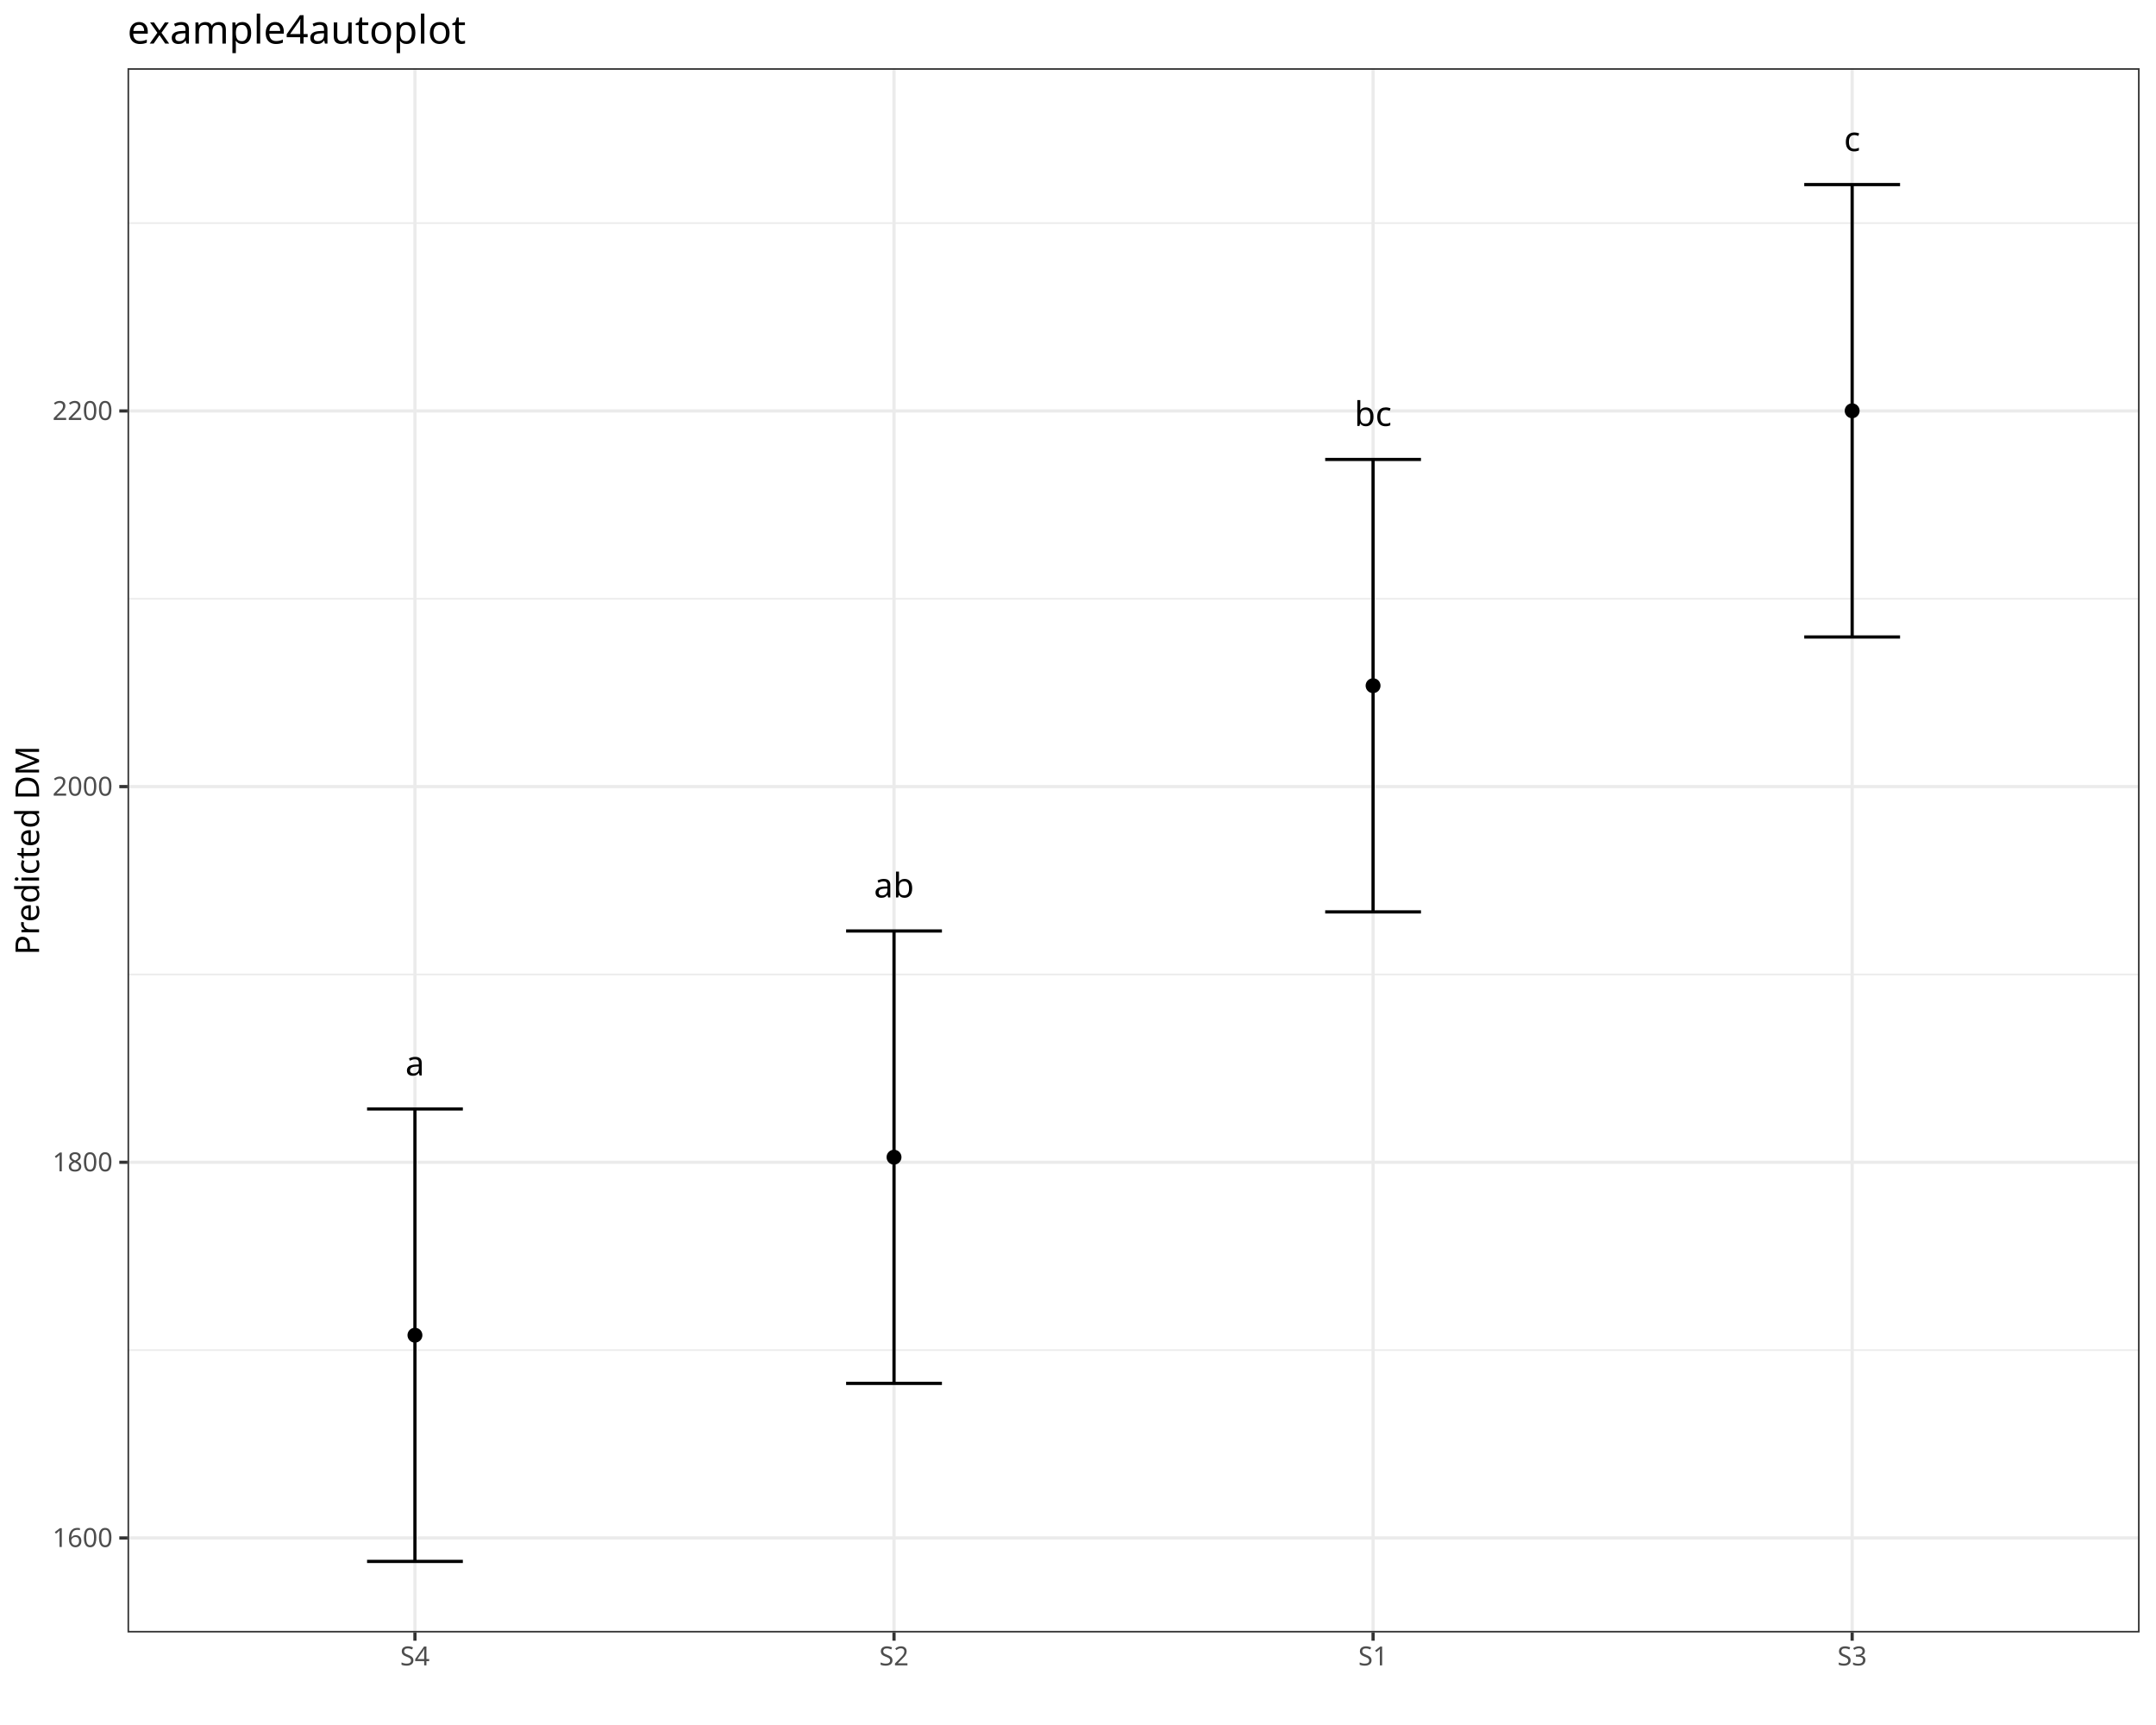
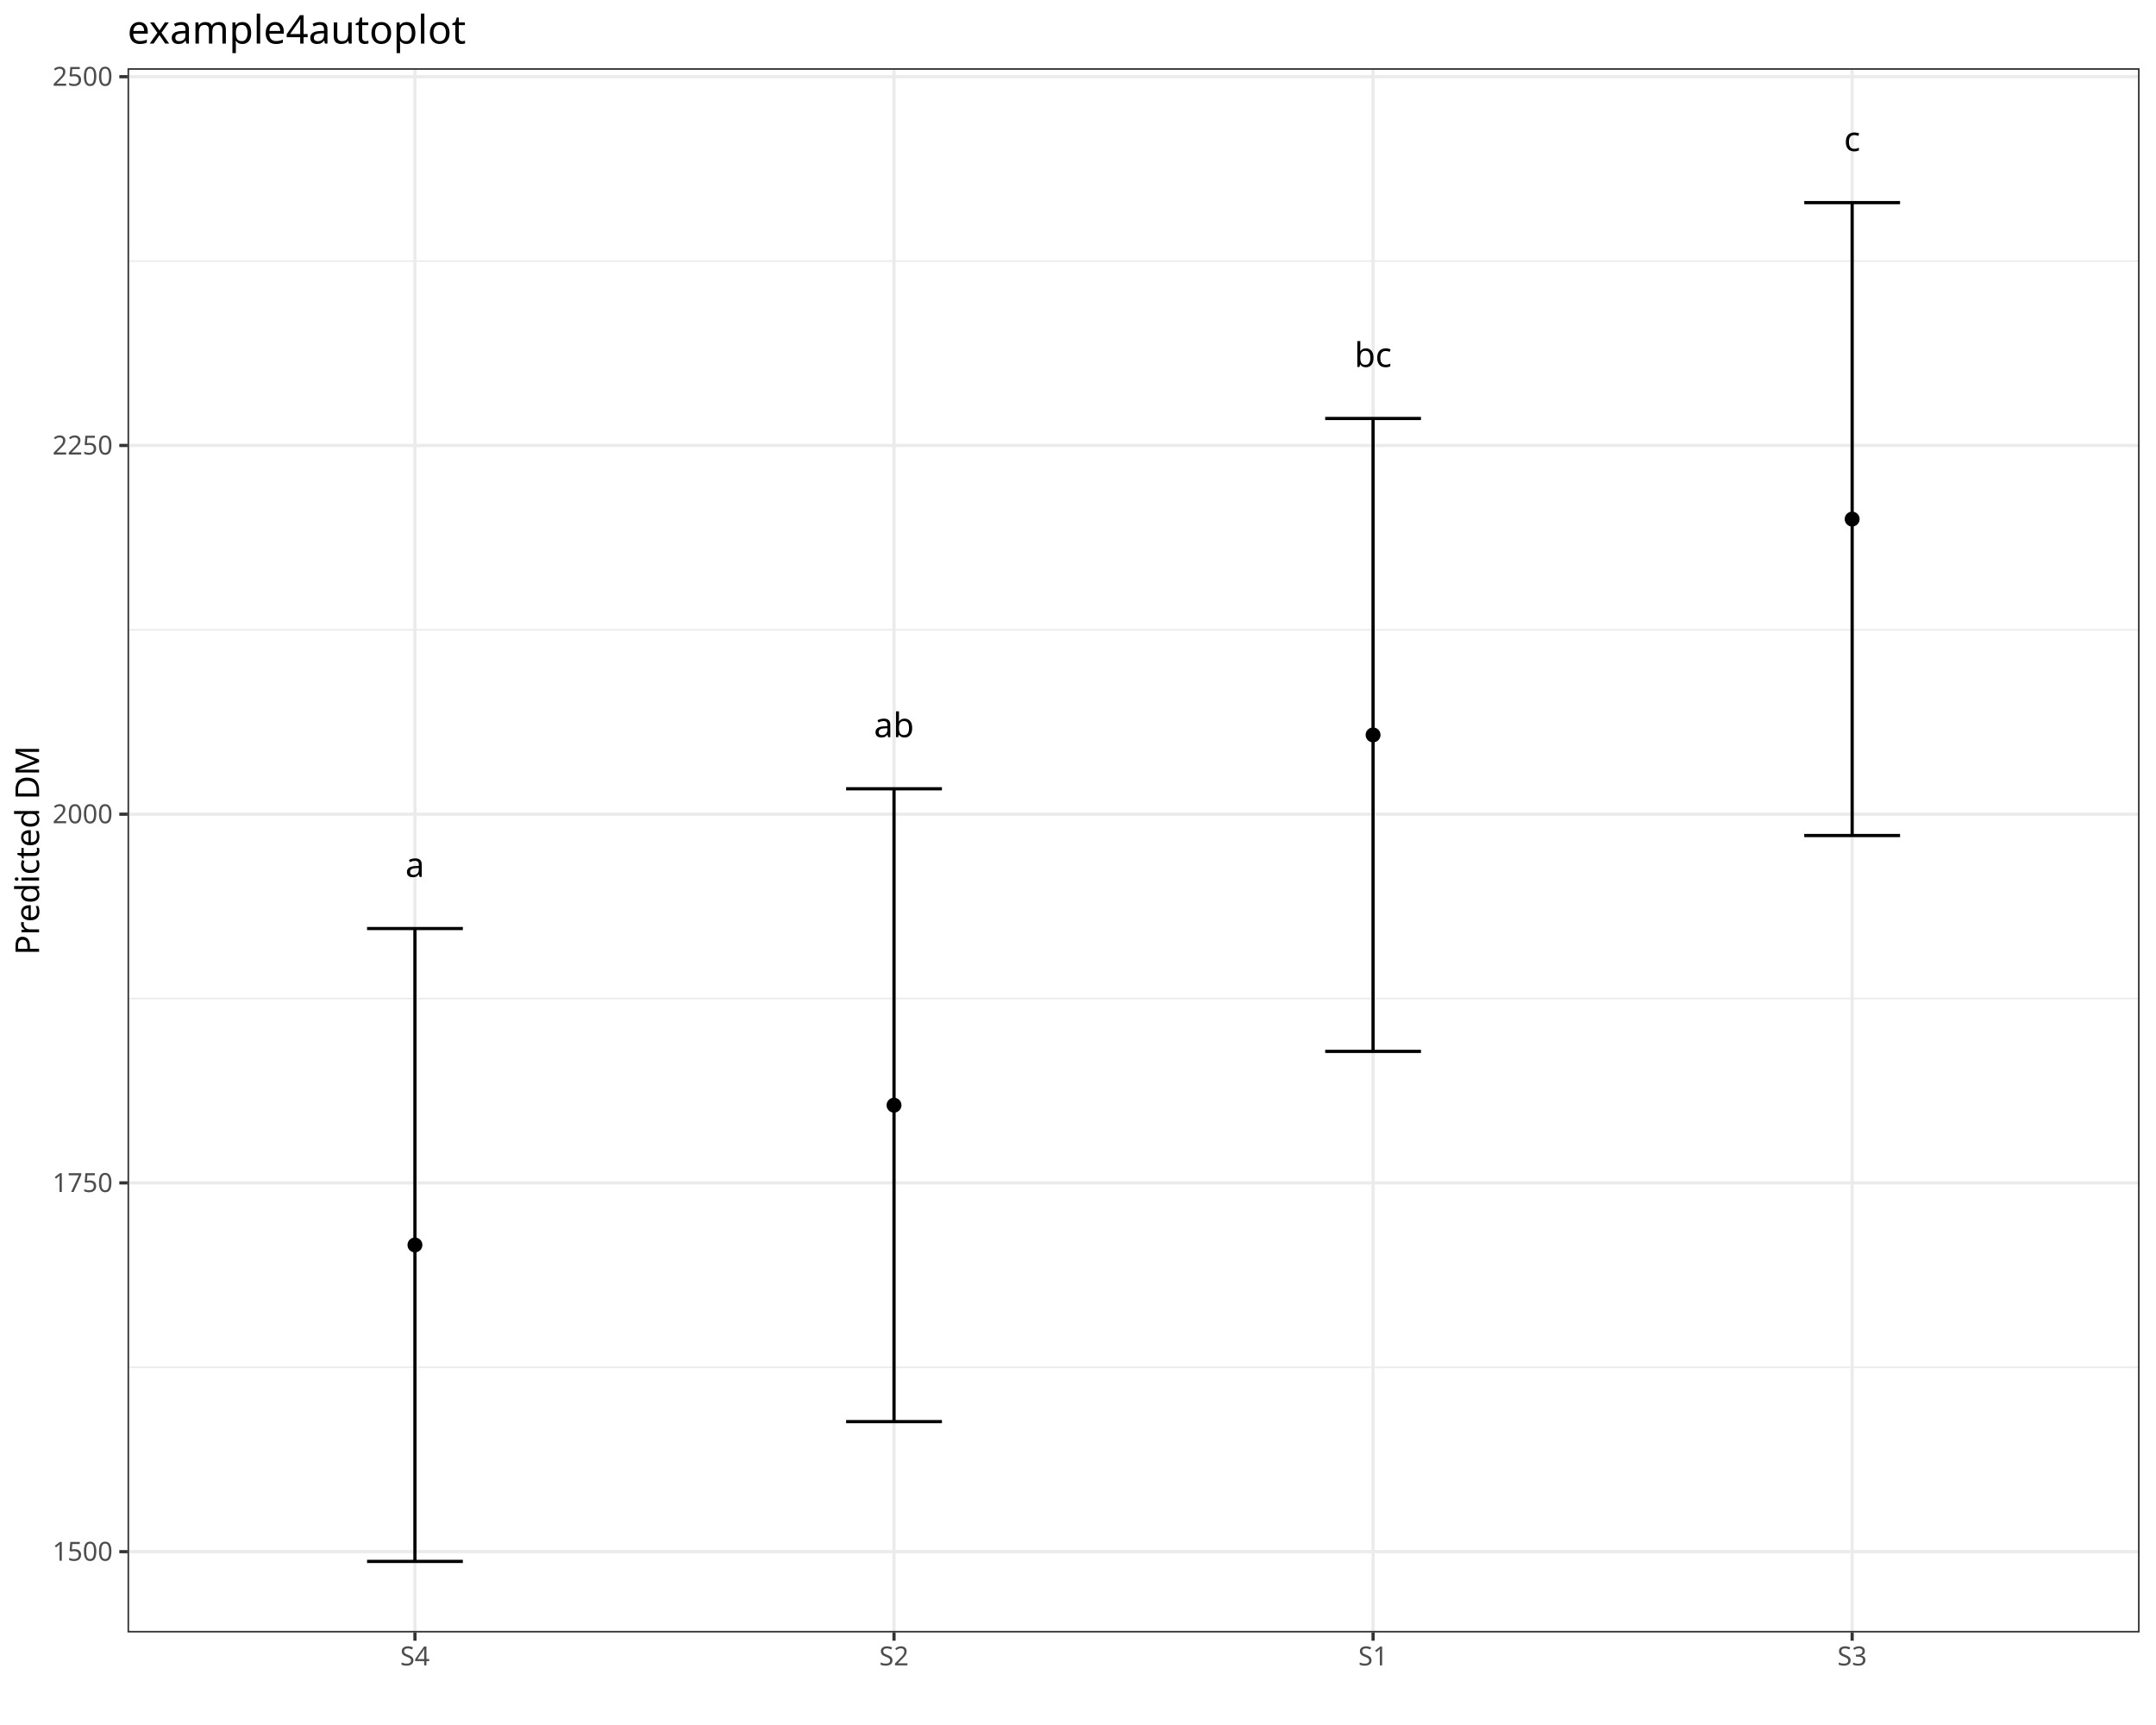
<svg xmlns="http://www.w3.org/2000/svg" class="svglite" data-engine-version="2.0" width="720.00pt" height="576.00pt" viewBox="0 0 720.00 576.00">
  <defs>
    <style type="text/css">
    .svglite line, .svglite polyline, .svglite polygon, .svglite path, .svglite rect, .svglite circle {
      fill: none;
      stroke: #000000;
      stroke-linecap: round;
      stroke-linejoin: round;
      stroke-miterlimit: 10.00;
    }
  </style>
  </defs>
  <rect width="100%" height="100%" style="stroke: none; fill: #FFFFFF;" />
  <defs>
    <clipPath id="cpMC4wMHw3MjAuMDB8MC4wMHw1NzYuMDA=">
      <rect x="0.00" y="0.00" width="720.00" height="576.00" />
    </clipPath>
  </defs>
  <g clip-path="url(#cpMC4wMHw3MjAuMDB8MC4wMHw1NzYuMDA=)">
    <rect x="0.00" y="0.00" width="720.00" height="576.00" style="stroke-width: 1.07; stroke: #FFFFFF; fill: #FFFFFF;" />
  </g>
  <defs>
    <clipPath id="cpNDIuNTh8NzE0LjUyfDIyLjc4fDU0NS4xMQ==">
      <rect x="42.58" y="22.78" width="671.94" height="522.33" />
    </clipPath>
  </defs>
  <g clip-path="url(#cpNDIuNTh8NzE0LjUyfDIyLjc4fDU0NS4xMQ==)">
    <rect x="42.58" y="22.78" width="671.94" height="522.33" style="stroke-width: 1.07; stroke: none; fill: #FFFFFF;" />
-     <polyline points="42.58,450.82 714.52,450.82 " style="stroke-width: 0.53; stroke: #EBEBEB; stroke-linecap: butt;" />
-     <polyline points="42.58,325.38 714.52,325.38 " style="stroke-width: 0.53; stroke: #EBEBEB; stroke-linecap: butt;" />
-     <polyline points="42.58,199.94 714.52,199.94 " style="stroke-width: 0.53; stroke: #EBEBEB; stroke-linecap: butt;" />
-     <polyline points="42.58,74.50 714.52,74.50 " style="stroke-width: 0.53; stroke: #EBEBEB; stroke-linecap: butt;" />
-     <polyline points="42.58,513.54 714.52,513.54 " style="stroke-width: 1.07; stroke: #EBEBEB; stroke-linecap: butt;" />
-     <polyline points="42.58,388.10 714.52,388.10 " style="stroke-width: 1.07; stroke: #EBEBEB; stroke-linecap: butt;" />
-     <polyline points="42.58,262.66 714.52,262.66 " style="stroke-width: 1.07; stroke: #EBEBEB; stroke-linecap: butt;" />
-     <polyline points="42.58,137.22 714.52,137.22 " style="stroke-width: 1.07; stroke: #EBEBEB; stroke-linecap: butt;" />
+     <polyline points="42.58,456.56 714.52,456.56 " style="stroke-width: 0.53; stroke: #EBEBEB; stroke-linecap: butt;" />
+     <polyline points="42.58,333.43 714.52,333.43 " style="stroke-width: 0.53; stroke: #EBEBEB; stroke-linecap: butt;" />
+     <polyline points="42.58,210.30 714.52,210.30 " style="stroke-width: 0.53; stroke: #EBEBEB; stroke-linecap: butt;" />
+     <polyline points="42.58,87.18 714.52,87.18 " style="stroke-width: 0.53; stroke: #EBEBEB; stroke-linecap: butt;" />
+     <polyline points="42.58,518.12 714.52,518.12 " style="stroke-width: 1.07; stroke: #EBEBEB; stroke-linecap: butt;" />
+     <polyline points="42.58,394.99 714.52,394.99 " style="stroke-width: 1.07; stroke: #EBEBEB; stroke-linecap: butt;" />
+     <polyline points="42.58,271.87 714.52,271.87 " style="stroke-width: 1.07; stroke: #EBEBEB; stroke-linecap: butt;" />
+     <polyline points="42.58,148.74 714.52,148.74 " style="stroke-width: 1.07; stroke: #EBEBEB; stroke-linecap: butt;" />
+     <polyline points="42.58,25.61 714.52,25.61 " style="stroke-width: 1.07; stroke: #EBEBEB; stroke-linecap: butt;" />
    <polyline points="138.57,545.11 138.57,22.78 " style="stroke-width: 1.07; stroke: #EBEBEB; stroke-linecap: butt;" />
    <polyline points="298.56,545.11 298.56,22.78 " style="stroke-width: 1.07; stroke: #EBEBEB; stroke-linecap: butt;" />
    <polyline points="458.54,545.11 458.54,22.78 " style="stroke-width: 1.07; stroke: #EBEBEB; stroke-linecap: butt;" />
    <polyline points="618.53,545.11 618.53,22.78 " style="stroke-width: 1.07; stroke: #EBEBEB; stroke-linecap: butt;" />
-     <circle cx="138.57" cy="445.84" r="2.49" style="stroke-width: 0.71; stroke: none; fill: #000000;" />
-     <circle cx="298.56" cy="386.40" r="2.49" style="stroke-width: 0.71; stroke: none; fill: #000000;" />
-     <circle cx="458.54" cy="228.96" r="2.49" style="stroke-width: 0.71; stroke: none; fill: #000000;" />
-     <circle cx="618.53" cy="137.17" r="2.49" style="stroke-width: 0.71; stroke: none; fill: #000000;" />
-     <polyline points="122.58,370.30 154.57,370.30 " style="stroke-width: 1.07; stroke-linecap: butt;" />
-     <polyline points="138.57,370.30 138.57,521.37 " style="stroke-width: 1.07; stroke-linecap: butt;" />
+     <circle cx="138.57" cy="415.71" r="2.49" style="stroke-width: 0.71; stroke: none; fill: #000000;" />
+     <circle cx="298.56" cy="369.04" r="2.49" style="stroke-width: 0.71; stroke: none; fill: #000000;" />
+     <circle cx="458.54" cy="245.40" r="2.49" style="stroke-width: 0.71; stroke: none; fill: #000000;" />
+     <circle cx="618.53" cy="173.33" r="2.49" style="stroke-width: 0.71; stroke: none; fill: #000000;" />
+     <polyline points="122.58,310.05 154.57,310.05 " style="stroke-width: 1.07; stroke-linecap: butt;" />
+     <polyline points="138.57,310.05 138.57,521.37 " style="stroke-width: 1.07; stroke-linecap: butt;" />
    <polyline points="122.58,521.37 154.57,521.37 " style="stroke-width: 1.07; stroke-linecap: butt;" />
-     <polyline points="282.56,310.87 314.56,310.87 " style="stroke-width: 1.07; stroke-linecap: butt;" />
-     <polyline points="298.56,310.87 298.56,461.94 " style="stroke-width: 1.07; stroke-linecap: butt;" />
-     <polyline points="282.56,461.94 314.56,461.94 " style="stroke-width: 1.07; stroke-linecap: butt;" />
-     <polyline points="442.55,153.42 474.54,153.42 " style="stroke-width: 1.07; stroke-linecap: butt;" />
-     <polyline points="458.54,153.42 458.54,304.49 " style="stroke-width: 1.07; stroke-linecap: butt;" />
-     <polyline points="442.55,304.49 474.54,304.49 " style="stroke-width: 1.07; stroke-linecap: butt;" />
-     <polyline points="602.53,61.63 634.53,61.63 " style="stroke-width: 1.07; stroke-linecap: butt;" />
-     <polyline points="618.53,61.63 618.53,212.69 " style="stroke-width: 1.07; stroke-linecap: butt;" />
-     <polyline points="602.53,212.69 634.53,212.69 " style="stroke-width: 1.07; stroke-linecap: butt;" />
-     <text x="138.57" y="359.11" text-anchor="middle" style="font-size: 11.38px; font-family: sans;" textLength="6.33px" lengthAdjust="spacingAndGlyphs">a</text>
-     <text x="298.56" y="299.68" text-anchor="middle" style="font-size: 11.38px; font-family: sans;" textLength="12.66px" lengthAdjust="spacingAndGlyphs">ab</text>
-     <text x="458.54" y="142.23" text-anchor="middle" style="font-size: 11.38px; font-family: sans;" textLength="12.03px" lengthAdjust="spacingAndGlyphs">bc</text>
+     <polyline points="282.56,263.38 314.56,263.38 " style="stroke-width: 1.07; stroke-linecap: butt;" />
+     <polyline points="298.56,263.38 298.56,474.70 " style="stroke-width: 1.07; stroke-linecap: butt;" />
+     <polyline points="282.56,474.70 314.56,474.70 " style="stroke-width: 1.07; stroke-linecap: butt;" />
+     <polyline points="442.55,139.74 474.54,139.74 " style="stroke-width: 1.07; stroke-linecap: butt;" />
+     <polyline points="458.54,139.74 458.54,351.07 " style="stroke-width: 1.07; stroke-linecap: butt;" />
+     <polyline points="442.55,351.07 474.54,351.07 " style="stroke-width: 1.07; stroke-linecap: butt;" />
+     <polyline points="602.53,67.66 634.53,67.66 " style="stroke-width: 1.07; stroke-linecap: butt;" />
+     <polyline points="618.53,67.66 618.53,278.99 " style="stroke-width: 1.07; stroke-linecap: butt;" />
+     <polyline points="602.53,278.99 634.53,278.99 " style="stroke-width: 1.07; stroke-linecap: butt;" />
+     <text x="138.57" y="292.83" text-anchor="middle" style="font-size: 11.38px; font-family: sans;" textLength="6.33px" lengthAdjust="spacingAndGlyphs">a</text>
+     <text x="298.56" y="246.16" text-anchor="middle" style="font-size: 11.38px; font-family: sans;" textLength="12.66px" lengthAdjust="spacingAndGlyphs">ab</text>
+     <text x="458.54" y="122.53" text-anchor="middle" style="font-size: 11.38px; font-family: sans;" textLength="12.03px" lengthAdjust="spacingAndGlyphs">bc</text>
    <text x="618.53" y="50.44" text-anchor="middle" style="font-size: 11.38px; font-family: sans;" textLength="5.70px" lengthAdjust="spacingAndGlyphs">c</text>
    <rect x="42.58" y="22.78" width="671.94" height="522.33" style="stroke-width: 1.07; stroke: #333333;" />
  </g>
  <g clip-path="url(#cpMC4wMHw3MjAuMDB8MC4wMHw1NzYuMDA=)">
-     <text x="37.65" y="516.56" text-anchor="end" style="font-size: 8.80px; fill: #4D4D4D; font-family: sans;" textLength="19.58px" lengthAdjust="spacingAndGlyphs">1600</text>
-     <text x="37.65" y="391.12" text-anchor="end" style="font-size: 8.80px; fill: #4D4D4D; font-family: sans;" textLength="19.58px" lengthAdjust="spacingAndGlyphs">1800</text>
-     <text x="37.65" y="265.68" text-anchor="end" style="font-size: 8.80px; fill: #4D4D4D; font-family: sans;" textLength="19.58px" lengthAdjust="spacingAndGlyphs">2000</text>
-     <text x="37.65" y="140.24" text-anchor="end" style="font-size: 8.80px; fill: #4D4D4D; font-family: sans;" textLength="19.58px" lengthAdjust="spacingAndGlyphs">2200</text>
-     <polyline points="39.84,513.54 42.58,513.54 " style="stroke-width: 1.07; stroke: #333333; stroke-linecap: butt;" />
-     <polyline points="39.84,388.10 42.58,388.10 " style="stroke-width: 1.07; stroke: #333333; stroke-linecap: butt;" />
-     <polyline points="39.84,262.66 42.58,262.66 " style="stroke-width: 1.07; stroke: #333333; stroke-linecap: butt;" />
-     <polyline points="39.84,137.22 42.58,137.22 " style="stroke-width: 1.07; stroke: #333333; stroke-linecap: butt;" />
+     <text x="37.65" y="521.15" text-anchor="end" style="font-size: 8.80px; fill: #4D4D4D; font-family: sans;" textLength="19.58px" lengthAdjust="spacingAndGlyphs">1500</text>
+     <text x="37.65" y="398.02" text-anchor="end" style="font-size: 8.80px; fill: #4D4D4D; font-family: sans;" textLength="19.58px" lengthAdjust="spacingAndGlyphs">1750</text>
+     <text x="37.65" y="274.89" text-anchor="end" style="font-size: 8.80px; fill: #4D4D4D; font-family: sans;" textLength="19.58px" lengthAdjust="spacingAndGlyphs">2000</text>
+     <text x="37.65" y="151.77" text-anchor="end" style="font-size: 8.80px; fill: #4D4D4D; font-family: sans;" textLength="19.58px" lengthAdjust="spacingAndGlyphs">2250</text>
+     <text x="37.65" y="28.64" text-anchor="end" style="font-size: 8.80px; fill: #4D4D4D; font-family: sans;" textLength="19.58px" lengthAdjust="spacingAndGlyphs">2500</text>
+     <polyline points="39.84,518.12 42.58,518.12 " style="stroke-width: 1.07; stroke: #333333; stroke-linecap: butt;" />
+     <polyline points="39.84,394.99 42.58,394.99 " style="stroke-width: 1.07; stroke: #333333; stroke-linecap: butt;" />
+     <polyline points="39.84,271.87 42.58,271.87 " style="stroke-width: 1.07; stroke: #333333; stroke-linecap: butt;" />
+     <polyline points="39.84,148.74 42.58,148.74 " style="stroke-width: 1.07; stroke: #333333; stroke-linecap: butt;" />
+     <polyline points="39.84,25.61 42.58,25.61 " style="stroke-width: 1.07; stroke: #333333; stroke-linecap: butt;" />
    <polyline points="138.57,547.85 138.57,545.11 " style="stroke-width: 1.07; stroke: #333333; stroke-linecap: butt;" />
    <polyline points="298.56,547.85 298.56,545.11 " style="stroke-width: 1.07; stroke: #333333; stroke-linecap: butt;" />
    <polyline points="458.54,547.85 458.54,545.11 " style="stroke-width: 1.07; stroke: #333333; stroke-linecap: butt;" />
    <polyline points="618.53,547.85 618.53,545.11 " style="stroke-width: 1.07; stroke: #333333; stroke-linecap: butt;" />
    <text x="138.57" y="556.10" text-anchor="middle" style="font-size: 8.80px; fill: #4D4D4D; font-family: sans;" textLength="10.77px" lengthAdjust="spacingAndGlyphs">S4</text>
    <text x="298.56" y="556.10" text-anchor="middle" style="font-size: 8.80px; fill: #4D4D4D; font-family: sans;" textLength="10.77px" lengthAdjust="spacingAndGlyphs">S2</text>
    <text x="458.54" y="556.10" text-anchor="middle" style="font-size: 8.80px; fill: #4D4D4D; font-family: sans;" textLength="10.77px" lengthAdjust="spacingAndGlyphs">S1</text>
    <text x="618.53" y="556.10" text-anchor="middle" style="font-size: 8.80px; fill: #4D4D4D; font-family: sans;" textLength="10.77px" lengthAdjust="spacingAndGlyphs">S3</text>
    <text transform="translate(13.05,283.95) rotate(-90)" text-anchor="middle" style="font-size: 11.00px; font-family: sans;" textLength="66.65px" lengthAdjust="spacingAndGlyphs">Predicted DM</text>
    <text x="42.58" y="14.56" style="font-size: 13.20px; font-family: sans;" textLength="104.22px" lengthAdjust="spacingAndGlyphs">example4autoplot</text>
  </g>
</svg>
